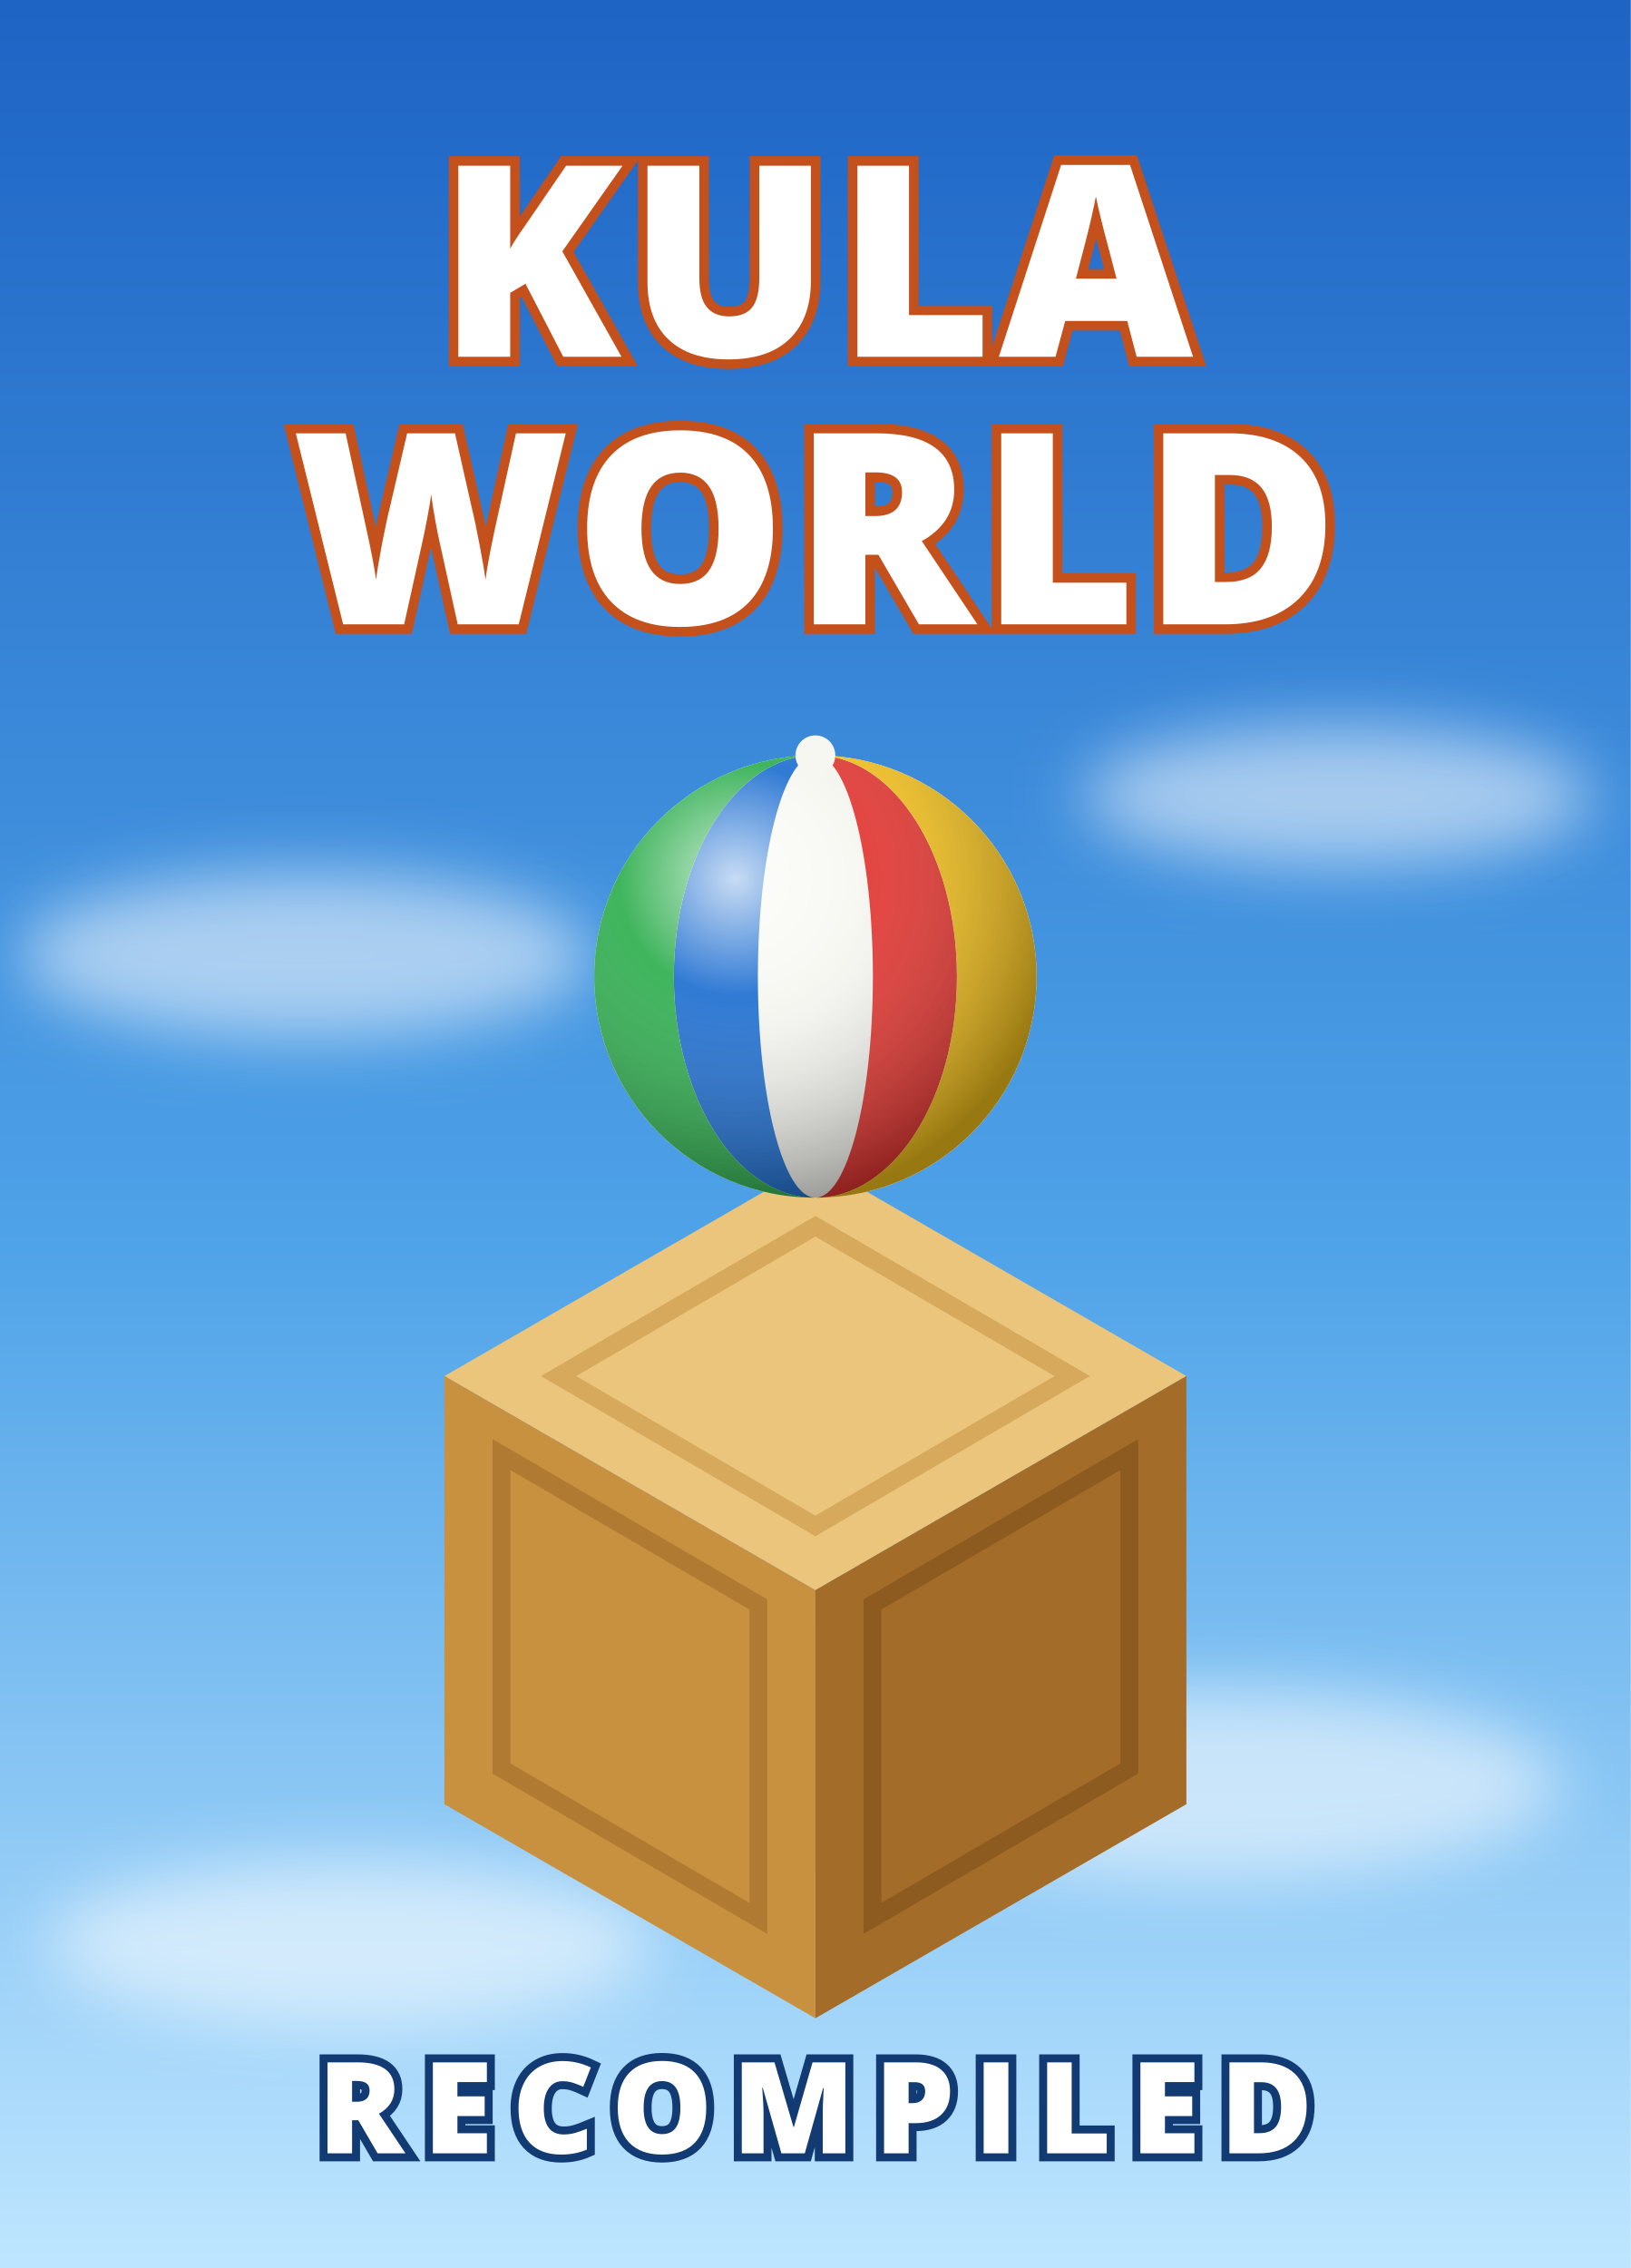
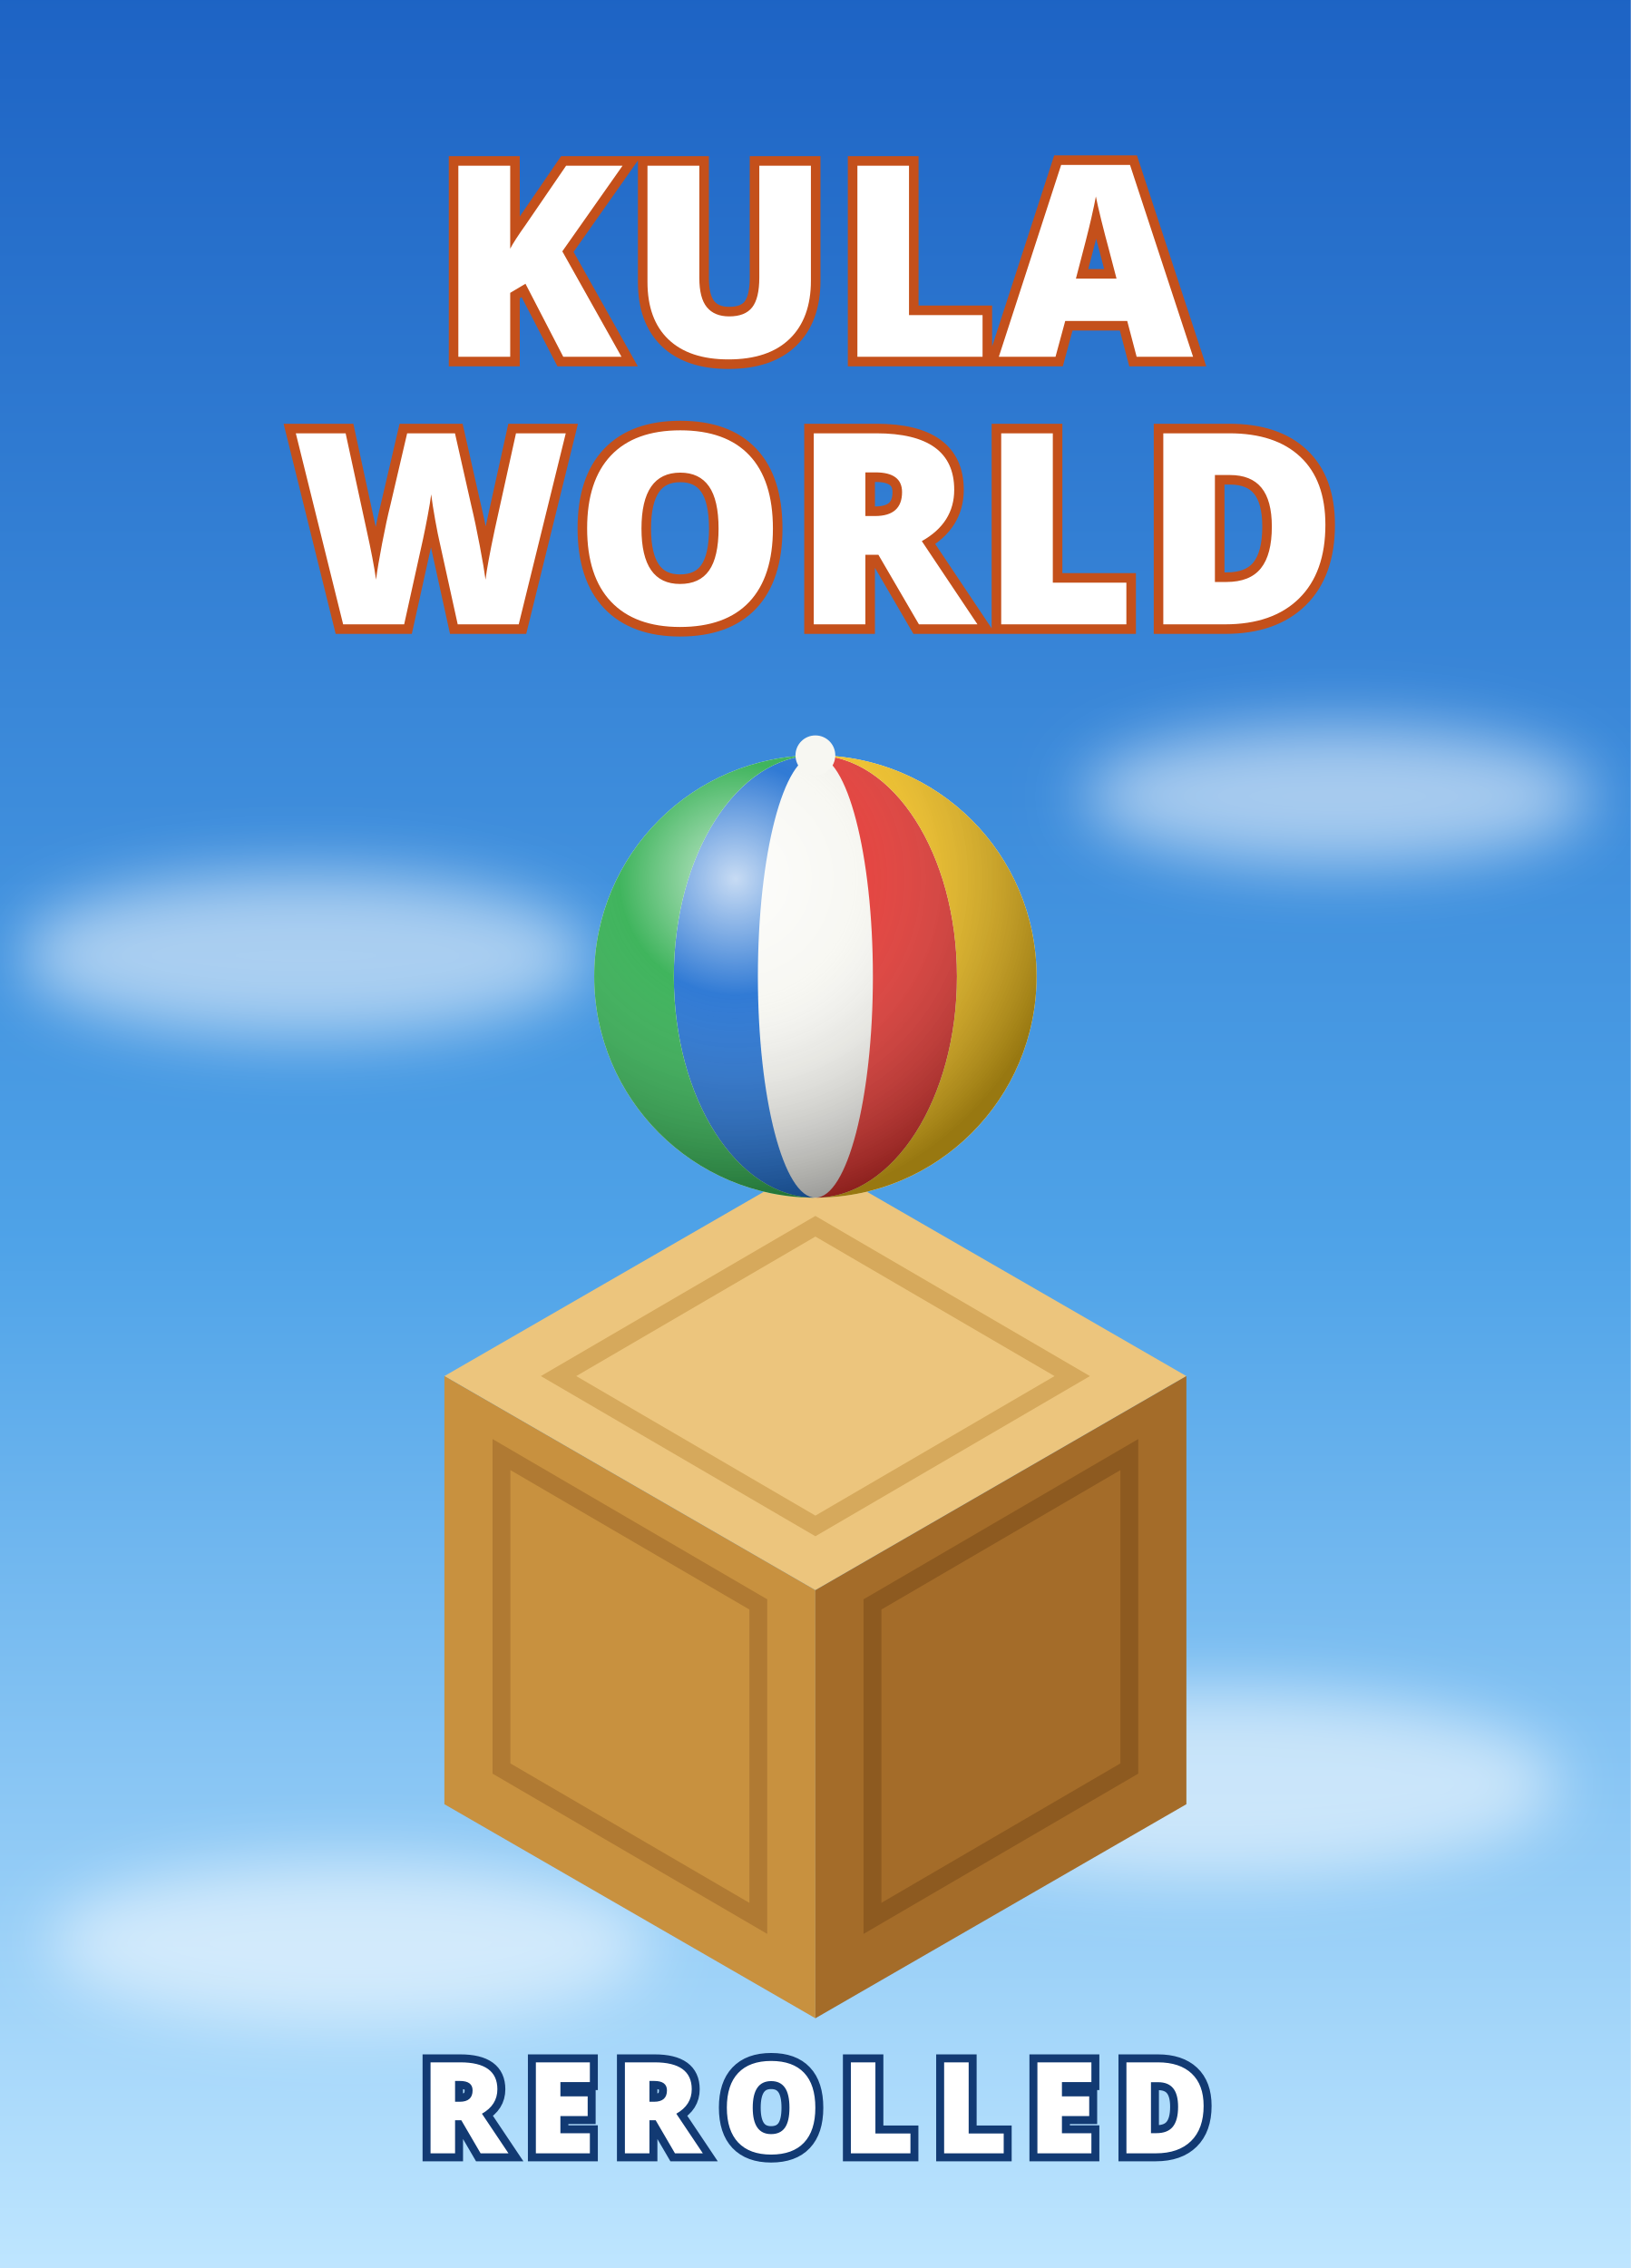
<svg xmlns="http://www.w3.org/2000/svg" width="512" height="712" viewBox="0 0 512 712">
  <defs>
    <linearGradient id="sky" x1="0" y1="0" x2="0" y2="1">
      <stop offset="0" stop-color="#1d63c4" />
      <stop offset="0.55" stop-color="#4fa3e8" />
      <stop offset="1" stop-color="#bfe6ff" />
    </linearGradient>
    <radialGradient id="ballLight" cx="0.32" cy="0.28" r="0.75">
      <stop offset="0" stop-color="#ffffff" stop-opacity="0.75" />
      <stop offset="0.35" stop-color="#ffffff" stop-opacity="0.08" />
      <stop offset="1" stop-color="#000000" stop-opacity="0.38" />
    </radialGradient>
    <clipPath id="ballClip">
      <circle cx="0" cy="0" r="100" />
    </clipPath>
    <filter id="soft" x="-30%" y="-30%" width="160%" height="160%">
      <feGaussianBlur stdDeviation="10" />
    </filter>
    <g id="ball">
      <circle cx="0" cy="0" r="100" fill="#f7f7f2" />
      <g clip-path="url(#ballClip)">
        <path d="M0,-100 A64,100 0 0 1 0,100 A26,100 0 0 0 0,-100 Z" fill="#e3342f" />
        <path d="M0,-100 A64,100 0 0 0 0,100 A26,100 0 0 1 0,-100 Z" fill="#1f6fd1" />
        <path d="M0,-100 A100,100 0 0 1 0,100 A64,100 0 0 0 0,-100 Z" fill="#f6c21b" />
        <path d="M0,-100 A100,100 0 0 0 0,100 A64,100 0 0 1 0,-100 Z" fill="#2fae4f" />
      </g>
      <circle cx="0" cy="0" r="100" fill="url(#ballLight)" />
      <circle cx="0" cy="-100" r="9" fill="#f7f7f2" />
    </g>
    <g id="cube">
      <path d="M0,-60 L104,0 L0,60 L-104,0 Z" fill="#ecc57d" />
      <path d="M-104,0 L0,60 L0,180 L-104,120 Z" fill="#c8913f" />
      <path d="M0,60 L104,0 L104,120 L0,180 Z" fill="#a46c29" />
      <path d="M0,-42 L72,0 L0,42 L-72,0 Z" fill="none" stroke="#d6a95c" stroke-width="5" />
      <path d="M-88,22 L-16,64 L-16,152 L-88,110 Z" fill="none" stroke="#b07a33" stroke-width="5" />
      <path d="M16,64 L88,22 L88,110 L16,152 Z" fill="none" stroke="#8d5a20" stroke-width="5" />
    </g>
  </defs>
  <rect width="512" height="712" fill="url(#sky)" />
  <g fill="#ffffff" opacity="0.55" filter="url(#soft)">
    <ellipse cx="96" cy="300" rx="90" ry="26" />
    <ellipse cx="420" cy="250" rx="80" ry="22" />
    <ellipse cx="380" cy="560" rx="110" ry="30" />
    <ellipse cx="110" cy="610" rx="95" ry="26" />
  </g>
  <text x="256" y="112" text-anchor="middle" font-family="Open Sans" font-weight="800" font-size="84" fill="#ffffff" stroke="#c4501b" stroke-width="6" paint-order="stroke" letter-spacing="2">KULA</text>
  <text x="256" y="196" text-anchor="middle" font-family="Open Sans" font-weight="800" font-size="84" fill="#ffffff" stroke="#c4501b" stroke-width="6" paint-order="stroke" letter-spacing="2">WORLD</text>
  <g transform="translate(256,432) scale(1.12)">
    <ellipse cx="0" cy="-8" rx="56" ry="16" fill="#000000" opacity="0.25" />
    <use href="#cube" />
    <g transform="translate(0,-112) scale(0.62)">
      <use href="#ball" />
    </g>
  </g>
-   <text x="256" y="676" text-anchor="middle" font-family="Open Sans" font-weight="800" font-size="40" fill="#ffffff" stroke="#123a73" stroke-width="5" paint-order="stroke" letter-spacing="6">RECOMPILED</text>
+   <text x="256" y="676" text-anchor="middle" font-family="Open Sans" font-weight="800" font-size="40" fill="#ffffff" stroke="#123a73" stroke-width="5" paint-order="stroke" letter-spacing="6">REROLLED</text>
</svg>
